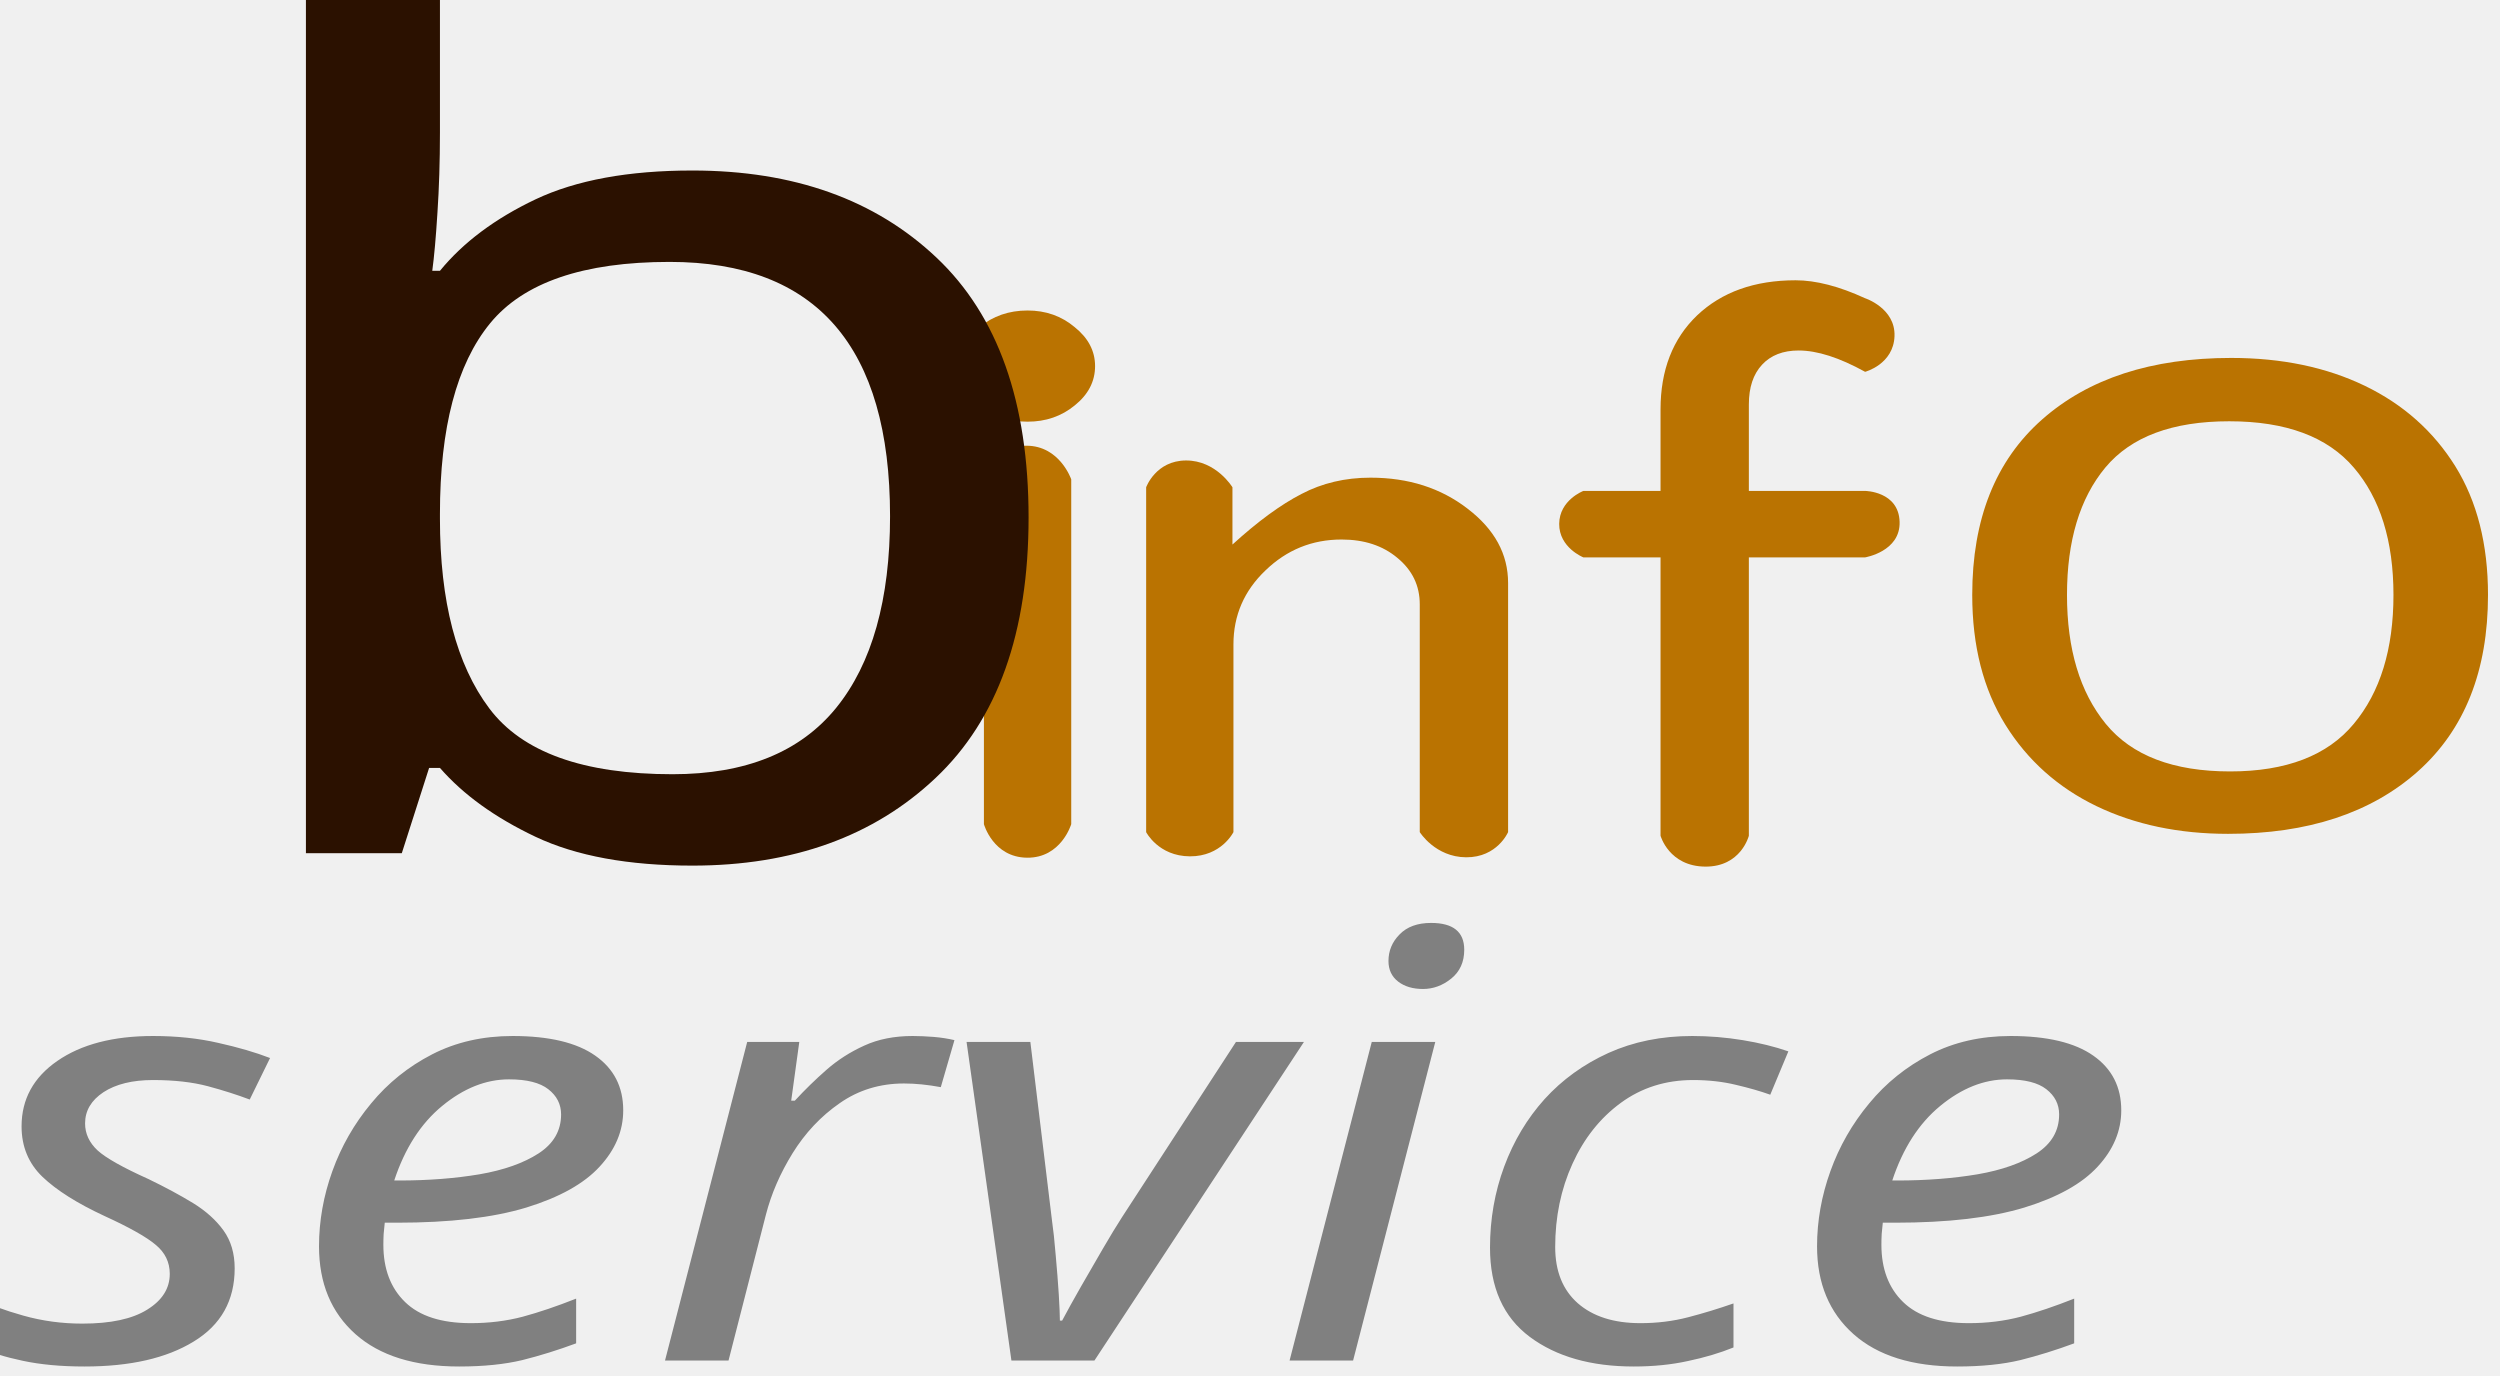
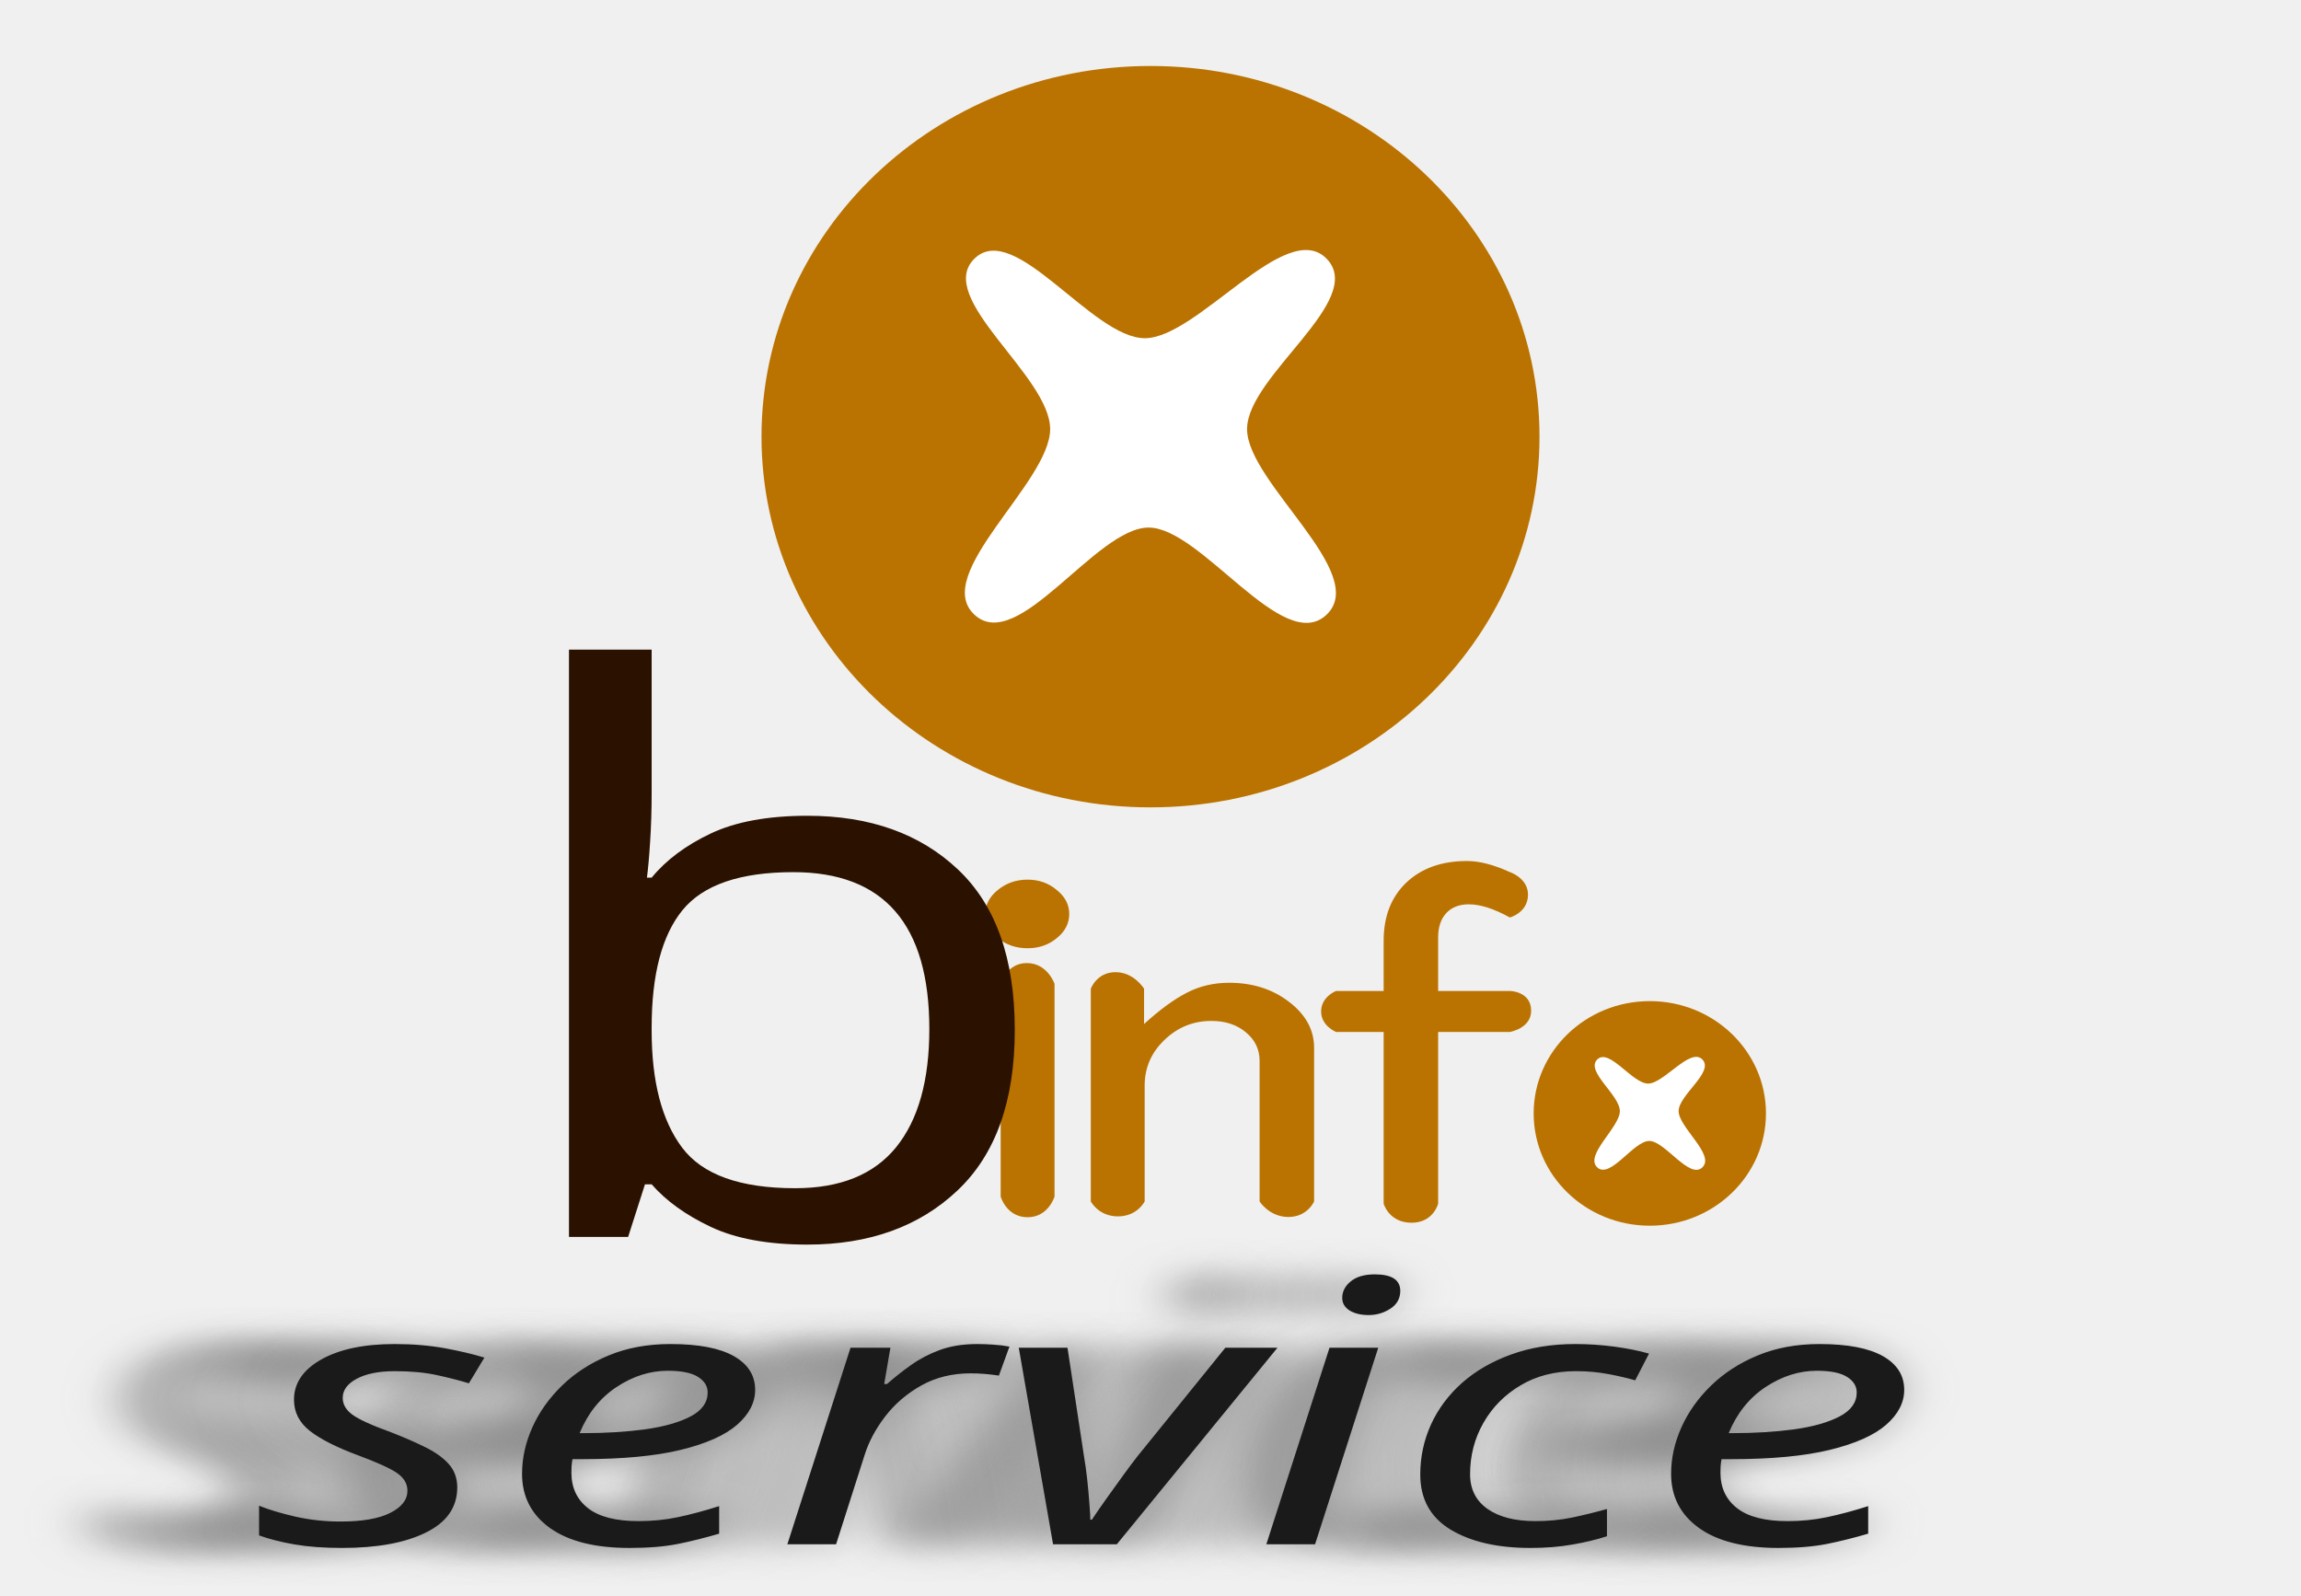
- <svg xmlns="http://www.w3.org/2000/svg" width="154.537" height="85.02" id="svg6256" version="1.0">
-   <defs id="defs6258">
-     </defs>
-   <g id="layer1" transform="translate(-56.32399,-36.6778)">
-     <g id="g4159">
-       <g id="g2672" transform="matrix(0.8099048,0,0,0.8099048,-253.3971,-117.2982)">
-         <g transform="translate(40.38966,10.16818)" id="g2674">
-           <path id="path2676" d="m 415.223,207.889 c 0,-1.148 0.517,-2.137 1.55,-2.967 1.033,-0.851 2.26,-1.276 3.681,-1.276 1.395,4e-5 2.596,0.425 3.603,1.276 1.033,0.829 1.55,1.818 1.55,2.967 -2e-5,1.17 -0.517,2.169 -1.55,2.999 -1.007,0.829 -2.208,1.244 -3.603,1.244 -1.421,3e-5 -2.648,-0.415 -3.681,-1.244 -1.033,-0.829 -1.55,-1.829 -1.55,-2.999 m 1.899,8.645 c 0,0 0.71,-2.568 3.243,-2.568 2.549,0 3.422,2.568 3.422,2.568 l 0,26.317 c 0,0 -0.764,2.59 -3.373,2.56 -2.591,-0.029 -3.291,-2.56 -3.291,-2.56 l 0,-26.317" style="font-style:normal;font-variant:normal;font-weight:normal;font-stretch:normal;font-size:72px;line-height:125%;font-family:'Tw Cen MT';-inkscape-font-specification:'Tw Cen MT';text-align:start;writing-mode:lr-tb;text-anchor:start;fill:#ba7301;fill-opacity:1;stroke:none;stroke-width:1px;stroke-linecap:butt;stroke-linejoin:miter;stroke-opacity:1" />
-           <path id="path2678" d="m 429.505,243.456 0,-26.317 c 0,0 0.731,-2.034 3.034,-2.046 2.315,-0.012 3.553,2.046 3.553,2.046 l 0,4.37 c 1.937,-1.765 3.694,-3.052 5.269,-3.86 1.576,-0.829 3.332,-1.244 5.269,-1.244 2.893,3e-5 5.36,0.787 7.4,2.361 2.066,1.574 3.1,3.466 3.1,5.678 l 0,19.012 c 0,0 -0.821,1.936 -3.196,1.924 -2.363,-0.012 -3.546,-1.924 -3.546,-1.924 l 0,-17.385 c -3e-5,-1.425 -0.568,-2.605 -1.705,-3.541 -1.111,-0.936 -2.531,-1.404 -4.262,-1.404 -2.247,2e-5 -4.184,0.787 -5.812,2.361 -1.627,1.552 -2.441,3.435 -2.441,5.646 l 0,14.323 c 0,0 -0.913,1.863 -3.325,1.851 -2.4,-0.012 -3.339,-1.851 -3.339,-1.851" style="font-style:normal;font-variant:normal;font-weight:normal;font-stretch:normal;font-size:72px;line-height:125%;font-family:'Tw Cen MT';-inkscape-font-specification:'Tw Cen MT';text-align:start;writing-mode:lr-tb;text-anchor:start;fill:#ba7301;fill-opacity:1;stroke:none;stroke-width:1px;stroke-linecap:butt;stroke-linejoin:miter;stroke-opacity:1" />
-           <path id="path2680" d="m 484.379,202.711 c 0,0 2.317,0.755 2.244,2.888 -0.074,2.157 -2.244,2.727 -2.244,2.727 -1.963,-1.085 -3.655,-1.627 -5.076,-1.627 -1.188,4e-5 -2.118,0.362 -2.79,1.085 -0.672,0.723 -1.007,1.733 -1.007,3.03 l 0,6.603 8.873,0 c 0,0 2.564,0.024 2.633,2.361 0.067,2.268 -2.633,2.711 -2.633,2.711 l -8.873,0 0,21.245 c 0,0 -0.593,2.381 -3.333,2.357 -2.765,-0.025 -3.408,-2.357 -3.408,-2.357 l 0,-21.245 -5.889,0 c 0,0 -1.861,-0.74 -1.846,-2.558 0.015,-1.818 1.846,-2.514 1.846,-2.514 l 5.889,0 0,-6.22 c -10e-6,-2.999 0.93,-5.391 2.79,-7.177 1.886,-1.786 4.391,-2.68 7.517,-2.68 1.55,4e-5 3.319,0.457 5.308,1.372" style="font-style:normal;font-variant:normal;font-weight:normal;font-stretch:normal;font-size:72px;line-height:125%;font-family:'Tw Cen MT';-inkscape-font-specification:'Tw Cen MT';text-align:start;writing-mode:lr-tb;text-anchor:start;fill:#ba7301;fill-opacity:1;stroke:none;stroke-width:1px;stroke-linecap:butt;stroke-linejoin:miter;stroke-opacity:1" />
-           <text xml:space="preserve" style="font-style:normal;font-variant:normal;font-weight:normal;font-stretch:normal;font-size:72px;line-height:125%;font-family:'Tw Cen MT';-inkscape-font-specification:'Tw Cen MT';text-align:start;writing-mode:lr-tb;text-anchor:start;fill:#ba7301;fill-opacity:1;stroke:none;stroke-width:1px;stroke-linecap:butt;stroke-linejoin:miter;stroke-opacity:1" x="442.977" y="267.736" id="text2682" transform="scale(1.102086,0.9073698)">
-             <tspan id="tspan2684" x="442.977" y="267.736" style="font-style:normal;font-variant:normal;font-weight:normal;font-stretch:normal;font-size:72px;line-height:125%;font-family:'Tw Cen MT';-inkscape-font-specification:'Tw Cen MT';text-align:start;writing-mode:lr-tb;text-anchor:start;fill:#ba7301;fill-opacity:1">o</tspan>
-           </text>
+ <svg xmlns="http://www.w3.org/2000/svg" width="284.677" height="197.442" id="svg6361" version="1.0">
+   <defs id="defs6363">
+     <filter id="filter5364" x="-0.043" width="1.087" y="-0.164" height="1.327">
+       <feGaussianBlur stdDeviation="2.399" id="feGaussianBlur5366" />
+     </filter>
+   </defs>
+   <g id="layer1" transform="translate(-171.2254,-195.5051)">
+     <g id="g4187">
+       <g transform="matrix(0.8501873,0,0,0.8501873,-347.7323,-279.5055)" id="g2800">
+         <circle style="fill:#ba7301;fill-opacity:1;fill-rule:evenodd;stroke:none;stroke-width:1px;stroke-linecap:butt;stroke-linejoin:miter;stroke-opacity:1" id="path2793" transform="matrix(1.268175,0,0,1.208497,-219.4255,-141.7256)" cx="786.366" cy="632.175" r="44.636" />
+         <path style="fill:#ffffff;fill-opacity:1;stroke:none;stroke-width:0.5;stroke-linecap:round;stroke-linejoin:round;stroke-miterlimit:4;stroke-dashoffset:0;stroke-opacity:1" d="m 752.2,596.356 c 5.834,-5.727 17.111,11.572 24.798,11.572 7.687,0 20.559,-17.609 26.451,-11.572 5.892,6.037 -11.572,17.028 -11.572,24.798 0,7.77 17.9,20.985 11.572,27.002 -6.327,6.017 -18.213,-12.674 -25.9,-12.674 -7.687,0 -19.022,18.537 -25.349,12.674 -6.327,-5.863 11.021,-19.232 11.021,-27.002 0,-7.77 -16.855,-19.07 -11.021,-24.798 z" id="rect2797" />
+       </g>
+       <g transform="translate(-146.4968,-21.38384)" id="g2840">
+         <g id="g2832" transform="translate(-8.337959,-2.77932)">
+           <path id="path2773" d="m 447.962,332.739 c 0,-1.148 0.517,-2.137 1.55,-2.967 1.033,-0.851 2.26,-1.276 3.681,-1.276 1.395,4e-5 2.596,0.425 3.603,1.276 1.033,0.829 1.55,1.818 1.55,2.967 -2e-5,1.17 -0.517,2.169 -1.55,2.999 -1.007,0.829 -2.208,1.244 -3.603,1.244 -1.421,3e-5 -2.648,-0.415 -3.681,-1.244 -1.033,-0.829 -1.55,-1.829 -1.55,-2.999 m 1.899,8.645 c 0,0 0.71,-2.568 3.243,-2.568 2.549,0 3.422,2.568 3.422,2.568 l 0,26.317 c 0,0 -0.764,2.59 -3.373,2.56 -2.591,-0.029 -3.291,-2.56 -3.291,-2.56 l 0,-26.317" style="font-style:normal;font-variant:normal;font-weight:normal;font-stretch:normal;font-size:72px;line-height:125%;font-family:'Tw Cen MT';-inkscape-font-specification:'Tw Cen MT';text-align:start;writing-mode:lr-tb;text-anchor:start;fill:#ba7301;fill-opacity:1;stroke:none;stroke-width:1px;stroke-linecap:butt;stroke-linejoin:miter;stroke-opacity:1" />
+           <path id="path2775" d="m 461.014,368.305 0,-26.317 c 0,0 0.731,-2.034 3.034,-2.046 2.315,-0.012 3.553,2.046 3.553,2.046 l 0,4.37 c 1.937,-1.765 3.694,-3.052 5.269,-3.86 1.576,-0.829 3.332,-1.244 5.269,-1.244 2.893,3e-5 5.36,0.787 7.4,2.361 2.066,1.574 3.1,3.466 3.1,5.678 l 0,19.012 c 0,0 -0.821,1.936 -3.196,1.924 -2.363,-0.012 -3.546,-1.924 -3.546,-1.924 l 0,-17.385 c -3e-5,-1.425 -0.568,-2.605 -1.705,-3.541 -1.111,-0.936 -2.531,-1.404 -4.262,-1.404 -2.247,2e-5 -4.184,0.787 -5.812,2.361 -1.627,1.552 -2.441,3.435 -2.441,5.646 l 0,14.323 c 0,0 -0.913,1.863 -3.325,1.851 -2.4,-0.012 -3.339,-1.851 -3.339,-1.851" style="font-style:normal;font-variant:normal;font-weight:normal;font-stretch:normal;font-size:72px;line-height:125%;font-family:'Tw Cen MT';-inkscape-font-specification:'Tw Cen MT';text-align:start;writing-mode:lr-tb;text-anchor:start;fill:#ba7301;fill-opacity:1;stroke:none;stroke-width:1px;stroke-linecap:butt;stroke-linejoin:miter;stroke-opacity:1" />
+           <path id="path2777" d="m 512.858,327.561 c 0,0 2.317,0.755 2.244,2.888 -0.074,2.157 -2.244,2.727 -2.244,2.727 -1.963,-1.085 -3.655,-1.627 -5.076,-1.627 -1.188,4e-5 -2.118,0.362 -2.79,1.085 -0.672,0.723 -1.007,1.733 -1.007,3.03 l 0,6.603 8.873,0 c 0,0 2.564,0.024 2.633,2.361 0.067,2.268 -2.633,2.711 -2.633,2.711 l -8.873,0 0,21.245 c 0,0 -0.593,2.381 -3.333,2.357 -2.765,-0.025 -3.408,-2.357 -3.408,-2.357 l 0,-21.245 -5.889,0 c 0,0 -1.861,-0.74 -1.846,-2.558 0.015,-1.818 1.846,-2.514 1.846,-2.514 l 5.889,0 0,-6.22 c -10e-6,-2.999 0.93,-5.391 2.79,-7.177 1.886,-1.786 4.391,-2.68 7.517,-2.68 1.55,4e-5 3.319,0.457 5.308,1.372" style="font-style:normal;font-variant:normal;font-weight:normal;font-stretch:normal;font-size:72px;line-height:125%;font-family:'Tw Cen MT';-inkscape-font-specification:'Tw Cen MT';text-align:start;writing-mode:lr-tb;text-anchor:start;fill:#ba7301;fill-opacity:1;stroke:none;stroke-width:1px;stroke-linecap:butt;stroke-linejoin:miter;stroke-opacity:1" />
+           <g transform="matrix(0.2538585,0,0,0.2575427,332.7148,197.1587)" id="g2804">
+             <circle transform="matrix(1.268175,0,0,1.208497,-219.4255,-141.7256)" id="path2806" style="fill:#ba7301;fill-opacity:1;fill-rule:evenodd;stroke:none;stroke-width:1px;stroke-linecap:butt;stroke-linejoin:miter;stroke-opacity:1" cx="786.366" cy="632.175" r="44.636" />
+             <path id="path2808" d="m 752.2,596.356 c 5.834,-5.727 17.111,11.572 24.798,11.572 7.687,0 20.559,-17.609 26.451,-11.572 5.892,6.037 -11.572,17.028 -11.572,24.798 0,7.77 17.9,20.985 11.572,27.002 -6.327,6.017 -18.213,-12.674 -25.9,-12.674 -7.687,0 -19.022,18.537 -25.349,12.674 -6.327,-5.863 11.021,-19.232 11.021,-27.002 0,-7.77 -16.855,-19.07 -11.021,-24.798 z" style="fill:#ffffff;fill-opacity:1;stroke:none;stroke-width:0.5;stroke-linecap:round;stroke-linejoin:round;stroke-miterlimit:4;stroke-dashoffset:0;stroke-opacity:1" />
+           </g>
        </g>
-         <text xml:space="preserve" style="font-style:normal;font-variant:normal;font-weight:bold;font-stretch:normal;font-size:21.469px;line-height:100%;font-family:'Trebuchet MS';-inkscape-font-specification:'Trebuchet MS';text-align:start;writing-mode:lr-tb;text-anchor:start;fill:#2b1100;fill-opacity:1;stroke:none;stroke-width:1px;stroke-linecap:butt;stroke-linejoin:miter;stroke-opacity:1" x="359.226" y="281.289" id="text2686" transform="scale(1.102086,0.9073698)">
-           <tspan id="tspan2688" x="359.226" y="281.289" style="font-style:normal;font-variant:normal;font-weight:normal;font-stretch:condensed;font-size:105.357px;line-height:100%;font-family:'Abadi MT Condensed Extra Bold';-inkscape-font-specification:'Abadi MT Condensed Extra Bold, Condensed';text-align:start;writing-mode:lr-tb;text-anchor:start;fill:#2b1100;fill-opacity:1">b</tspan>
+         <text transform="scale(1.102086,0.9073698)" id="text2810" y="407.677" x="343.211" style="font-style:normal;font-variant:normal;font-weight:bold;font-stretch:normal;font-size:21.469px;line-height:100%;font-family:'Trebuchet MS';-inkscape-font-specification:'Trebuchet MS';text-align:start;writing-mode:lr-tb;text-anchor:start;fill:#2b1100;fill-opacity:1;stroke:none;stroke-width:1px;stroke-linecap:butt;stroke-linejoin:miter;stroke-opacity:1" xml:space="preserve">
+           <tspan style="font-style:normal;font-variant:normal;font-weight:normal;font-stretch:condensed;font-size:105.357px;line-height:100%;font-family:'Abadi MT Condensed Extra Bold';-inkscape-font-specification:'Abadi MT Condensed Extra Bold, Condensed';text-align:start;writing-mode:lr-tb;text-anchor:start;fill:#2b1100;fill-opacity:1" y="407.677" x="343.211" id="tspan2812">b</tspan>
        </text>
      </g>
-       <text transform="scale(1.102086,0.9073699)" id="text2690" y="133.109" x="49.568" style="font-style:italic;font-variant:normal;font-weight:normal;font-stretch:normal;font-size:40.495px;line-height:125%;font-family:'American Typewriter';-inkscape-font-specification:'American Typewriter Italic';text-align:start;writing-mode:lr-tb;text-anchor:start;fill:#808080;fill-opacity:1;stroke:none;stroke-width:1px;stroke-linecap:butt;stroke-linejoin:miter;stroke-opacity:1" xml:space="preserve">
-         <tspan y="133.109" x="49.568" id="tspan2743">service </tspan>
+       <text xml:space="preserve" style="font-style:italic;font-variant:normal;font-weight:normal;font-stretch:normal;font-size:55.752px;line-height:125%;font-family:'Apple LiGothic';-inkscape-font-specification:'Apple LiGothic Italic';text-align:start;writing-mode:lr-tb;text-anchor:start;opacity:0.5;fill:#808080;fill-opacity:1;stroke:none;stroke-width:1px;stroke-linecap:butt;stroke-linejoin:miter;stroke-opacity:1;filter:url(#filter5364)" x="-5.212" y="738.218" id="text2855" transform="matrix(1.228865,0,0,0.8137589,187.3348,-214.1747)">
+         <tspan y="738.218" x="-5.212" id="tspan2857">service</tspan>
+       </text>
+       <text transform="matrix(1.228865,0,0,0.8137589,191.3348,-214.1747)" id="text5372" y="738.218" x="-5.212" style="font-style:italic;font-variant:normal;font-weight:normal;font-stretch:normal;font-size:55.752px;line-height:125%;font-family:'Apple LiGothic';-inkscape-font-specification:'Apple LiGothic Italic';text-align:start;writing-mode:lr-tb;text-anchor:start;opacity:0.5;fill:#808080;fill-opacity:1;stroke:none;stroke-width:1px;stroke-linecap:butt;stroke-linejoin:miter;stroke-opacity:1;filter:url(#filter5364)" xml:space="preserve">
+         <tspan id="tspan5374" x="-5.212" y="738.218">service</tspan>
+       </text>
+       <text xml:space="preserve" style="font-style:italic;font-variant:normal;font-weight:normal;font-stretch:normal;font-size:55.752px;line-height:125%;font-family:'Apple LiGothic';-inkscape-font-specification:'Apple LiGothic Italic';text-align:start;writing-mode:lr-tb;text-anchor:start;opacity:0.5;fill:#808080;fill-opacity:1;stroke:none;stroke-width:1px;stroke-linecap:butt;stroke-linejoin:miter;stroke-opacity:1;filter:url(#filter5364)" x="-5.212" y="738.218" id="text5376" transform="matrix(1.228865,0,0,0.8137589,197.3348,-214.1747)">
+         <tspan y="738.218" x="-5.212" id="tspan5378">service</tspan>
+       </text>
+       <text transform="matrix(1.228865,0,0,0.8137589,203.3348,-214.1747)" id="text5380" y="738.218" x="-5.212" style="font-style:italic;font-variant:normal;font-weight:normal;font-stretch:normal;font-size:55.752px;line-height:125%;font-family:'Apple LiGothic';-inkscape-font-specification:'Apple LiGothic Italic';text-align:start;writing-mode:lr-tb;text-anchor:start;opacity:0.5;fill:#808080;fill-opacity:1;stroke:none;stroke-width:1px;stroke-linecap:butt;stroke-linejoin:miter;stroke-opacity:1;filter:url(#filter5364)" xml:space="preserve">
+         <tspan id="tspan5382" x="-5.212" y="738.218">service</tspan>
+       </text>
+       <text xml:space="preserve" style="font-style:italic;font-variant:normal;font-weight:normal;font-stretch:normal;font-size:55.752px;line-height:125%;font-family:'Apple LiGothic';-inkscape-font-specification:'Apple LiGothic Italic';text-align:start;writing-mode:lr-tb;text-anchor:start;opacity:0.5;fill:#808080;fill-opacity:1;stroke:none;stroke-width:1px;stroke-linecap:butt;stroke-linejoin:miter;stroke-opacity:1;filter:url(#filter5364)" x="-5.212" y="738.218" id="text5384" transform="matrix(1.228865,0,0,0.8137589,209.3348,-214.1747)">
+         <tspan y="738.218" x="-5.212" id="tspan5386">service</tspan>
+       </text>
+       <text transform="scale(1.228865,0.8137589)" id="text2851" y="475.026" x="165.136" style="font-style:italic;font-variant:normal;font-weight:normal;font-stretch:normal;font-size:55.752px;line-height:125%;font-family:'Apple LiGothic';-inkscape-font-specification:'Apple LiGothic Italic';text-align:start;writing-mode:lr-tb;text-anchor:start;fill:#1a1a1a;fill-opacity:1;stroke:none;stroke-width:1px;stroke-linecap:butt;stroke-linejoin:miter;stroke-opacity:1" xml:space="preserve">
+         <tspan id="tspan2853" x="165.136" y="475.026">service</tspan>
      </text>
    </g>
  </g>
</svg>
